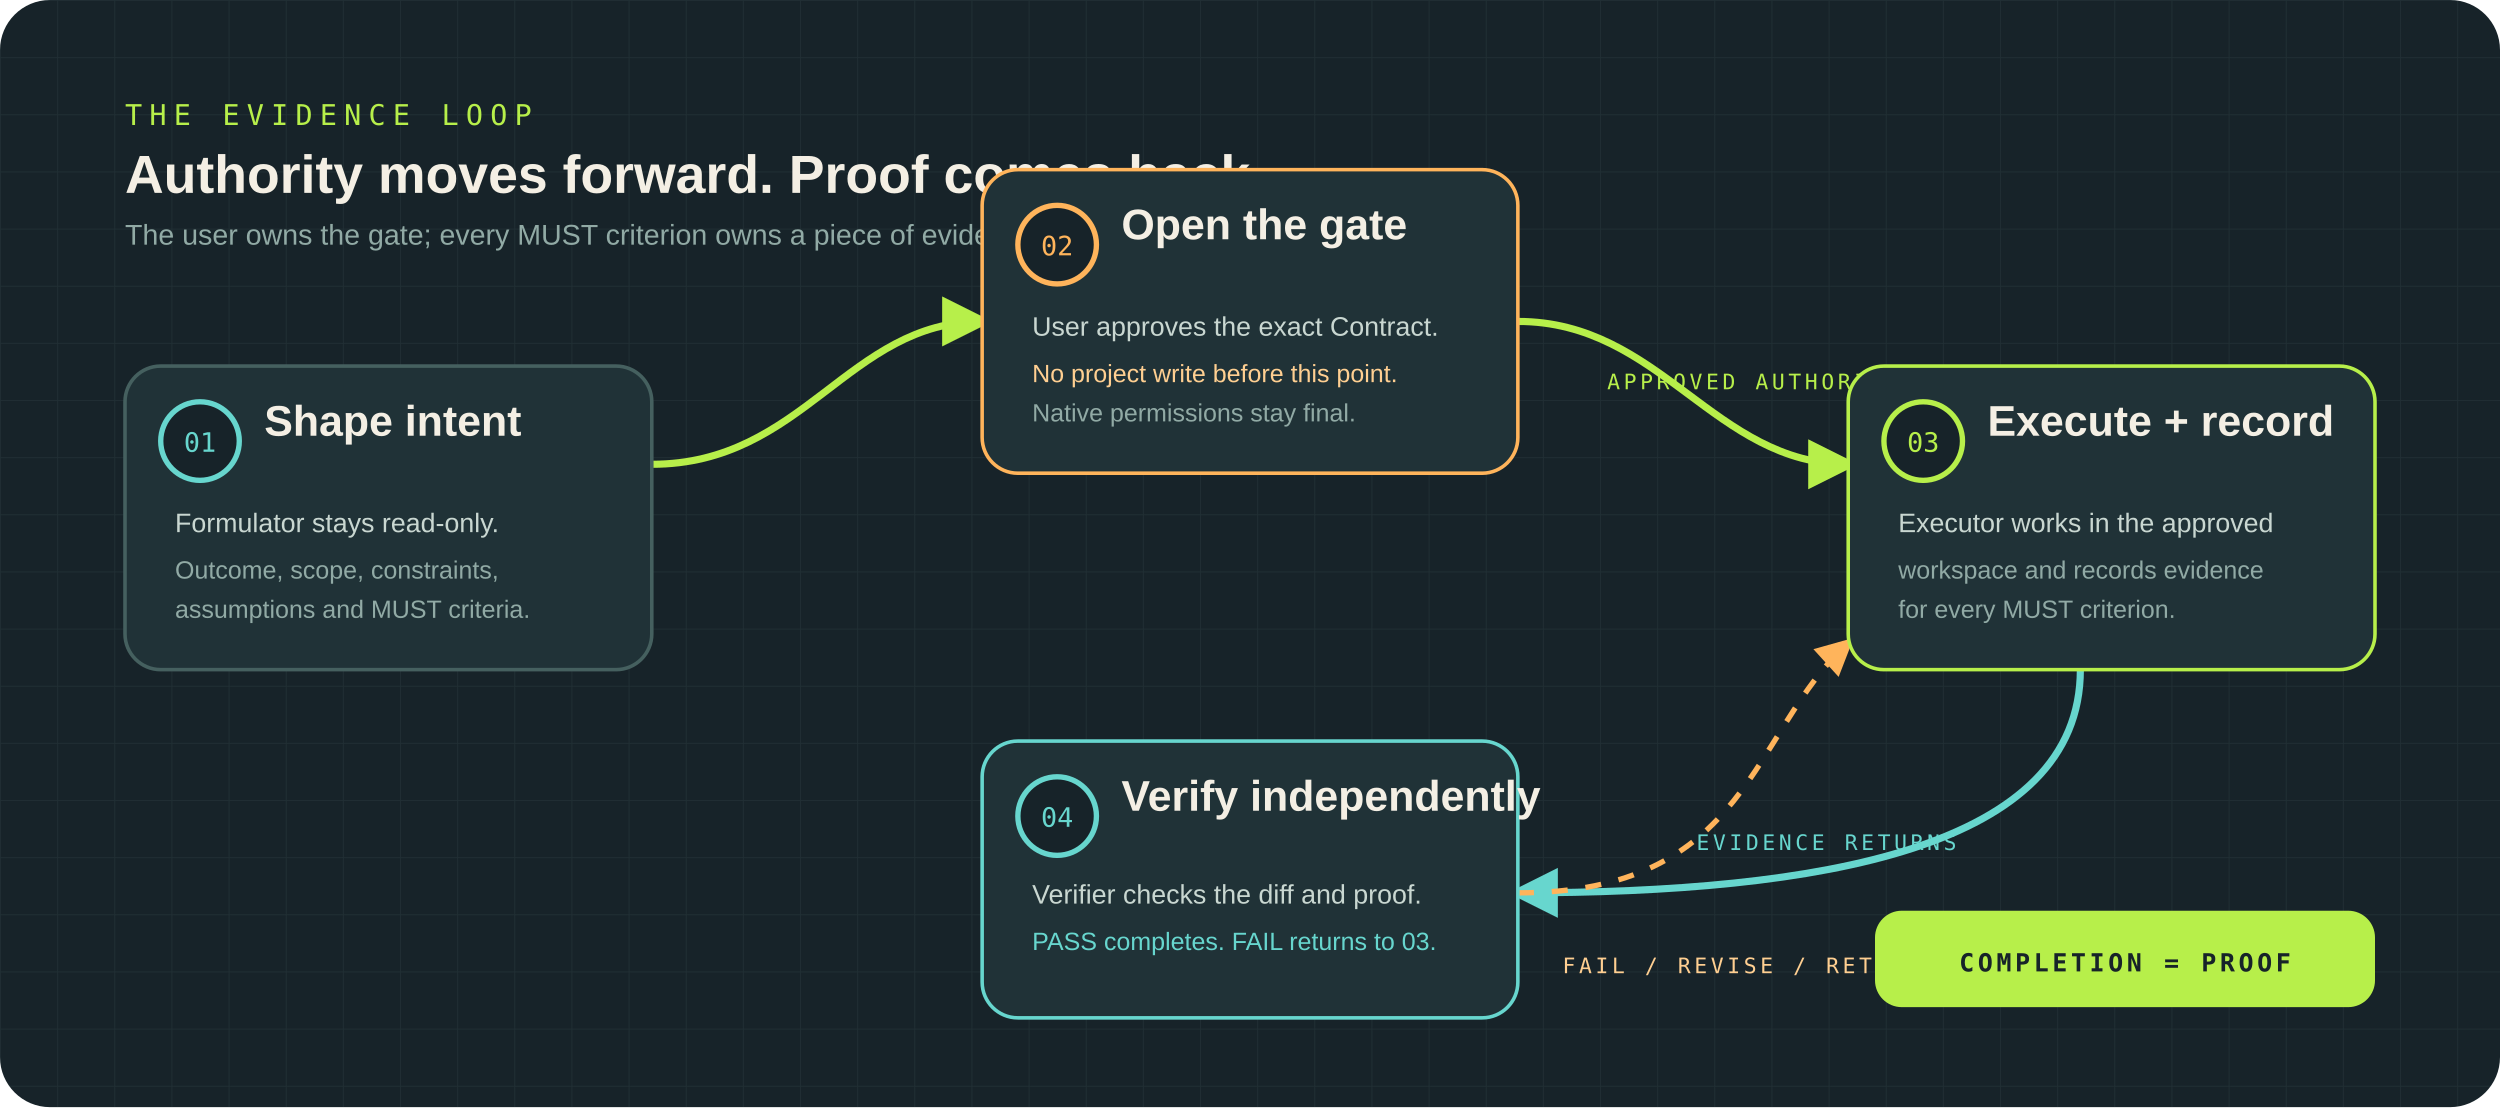
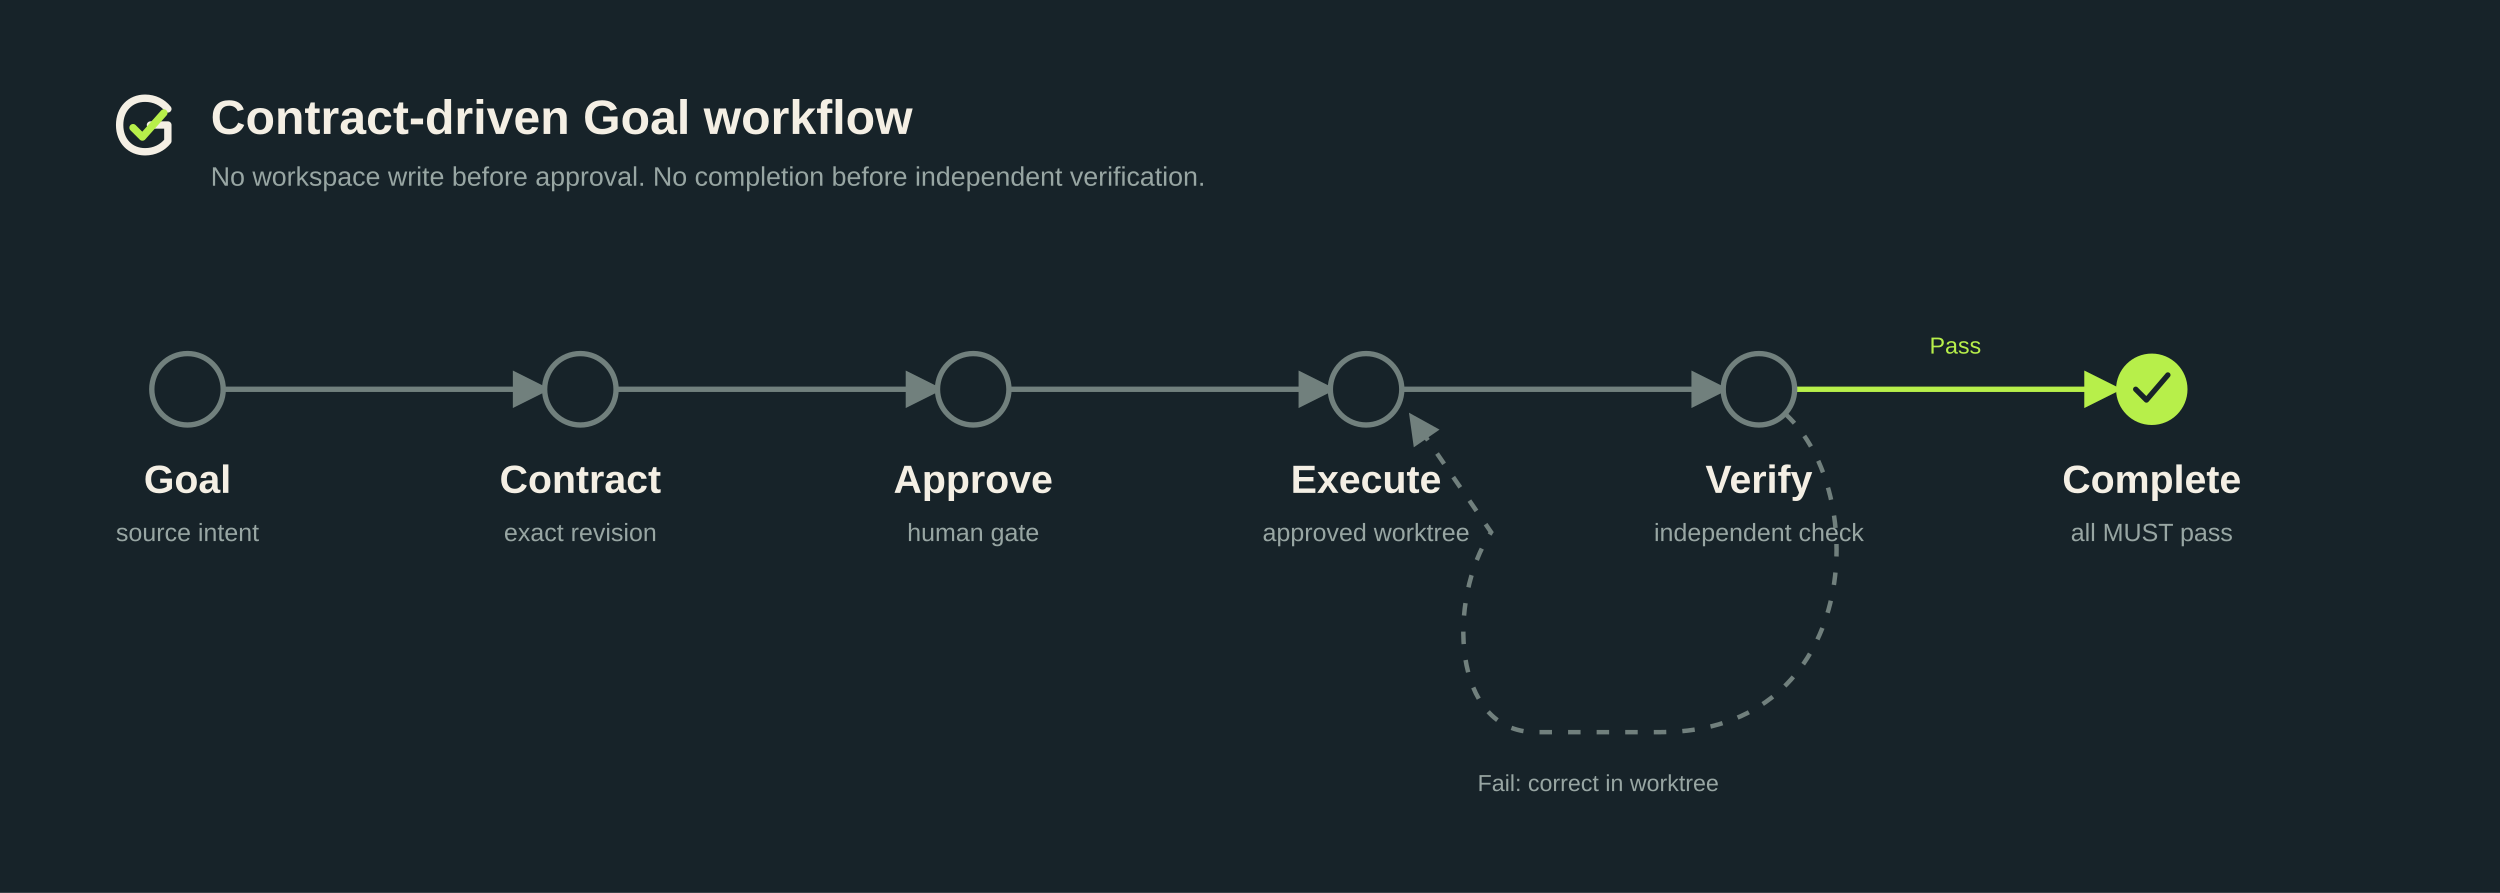
- <svg xmlns="http://www.w3.org/2000/svg" width="1400" height="620" viewBox="0 0 1400 620" role="img" aria-labelledby="title desc">
+ <svg xmlns="http://www.w3.org/2000/svg" width="1400" height="500" viewBox="0 0 1400 500" role="img" aria-labelledby="title desc">
  <defs>
-     <marker id="arrow-lime" viewBox="0 0 10 10" refX="8" refY="5" markerWidth="7" markerHeight="7" orient="auto-start-reverse">
-       <path d="M0 0 10 5 0 10Z" fill="#b7ef4a" />
+     <marker id="arrow" viewBox="0 0 10 10" refX="8" refY="5" markerWidth="7" markerHeight="7" orient="auto">
+       <path d="M0 0 10 5 0 10Z" fill="#71807D" />
    </marker>
-     <marker id="arrow-cyan" viewBox="0 0 10 10" refX="8" refY="5" markerWidth="7" markerHeight="7" orient="auto-start-reverse">
-       <path d="M0 0 10 5 0 10Z" fill="#67d6ce" />
+     <marker id="arrow-pass" viewBox="0 0 10 10" refX="8" refY="5" markerWidth="7" markerHeight="7" orient="auto">
+       <path d="M0 0 10 5 0 10Z" fill="#B7EF4A" />
    </marker>
-     <marker id="arrow-orange" viewBox="0 0 10 10" refX="8" refY="5" markerWidth="7" markerHeight="7" orient="auto-start-reverse">
-       <path d="M0 0 10 5 0 10Z" fill="#ffb45b" />
-     </marker>
-     <pattern id="grid" width="32" height="32" patternUnits="userSpaceOnUse">
-       <path d="M32 0H0V32" fill="none" stroke="#6a8587" stroke-opacity=".12" />
-     </pattern>
  </defs>
-   <rect width="1400" height="620" rx="28" fill="#172329" />
-   <rect width="1400" height="620" rx="28" fill="url(#grid)" />
-   <text x="70" y="70" fill="#b7ef4a" font-family="Consolas,monospace" font-size="16" letter-spacing="4">THE EVIDENCE LOOP</text>
-   <text x="70" y="108" fill="#f4efe4" font-family="Arial,Helvetica,sans-serif" font-size="30" font-weight="700">Authority moves forward. Proof comes back.</text>
-   <text x="70" y="137" fill="#91aaa5" font-family="Arial,Helvetica,sans-serif" font-size="16">The user owns the gate; every MUST criterion owns a piece of evidence.</text>
-   <path d="M365 260C450 260 475 180 550 180" fill="none" stroke="#b7ef4a" stroke-width="4" marker-end="url(#arrow-lime)" />
-   <path d="M850 180C930 180 960 260 1035 260" fill="none" stroke="#b7ef4a" stroke-width="4" marker-end="url(#arrow-lime)" />
-   <path d="M1165 375C1165 475 1020 500 850 500" fill="none" stroke="#67d6ce" stroke-width="4" marker-end="url(#arrow-cyan)" />
-   <path d="M850 500C980 500 980 410 1035 360" fill="none" stroke="#ffb45b" stroke-width="3" stroke-dasharray="9 10" marker-end="url(#arrow-orange)" />
-   <text x="900" y="218" fill="#b7ef4a" font-family="Consolas,monospace" font-size="12" letter-spacing="2">APPROVED AUTHORITY</text>
-   <text x="950" y="476" fill="#67d6ce" font-family="Consolas,monospace" font-size="12" letter-spacing="2">EVIDENCE RETURNS</text>
-   <text x="875" y="545" fill="#ffcf91" font-family="Consolas,monospace" font-size="12" letter-spacing="2">FAIL / REVISE / RETRY</text>
-   <g font-family="Arial,Helvetica,sans-serif">
-     <g transform="translate(70 205)">
-       <rect width="295" height="170" rx="20" fill="#203237" stroke="#45605f" stroke-width="2" />
-       <circle cx="42" cy="42" r="22" fill="#172329" stroke="#67d6ce" stroke-width="3" />
-       <text x="42" y="48" text-anchor="middle" fill="#67d6ce" font-family="Consolas,monospace" font-size="15">01</text>
-       <text x="78" y="39" fill="#f4efe4" font-size="24" font-weight="700">Shape intent</text>
-       <text x="28" y="93" fill="#c9d7d1" font-size="15">Formulator stays read-only.</text>
-       <text x="28" y="119" fill="#91aaa5" font-size="14">Outcome, scope, constraints,</text>
-       <text x="28" y="141" fill="#91aaa5" font-size="14">assumptions and MUST criteria.</text>
+   <rect width="1400" height="500" fill="#172329" />
+   <g transform="translate(58 46) scale(.75)">
+     <path d="M48 20c-4-5-10-8-17-8-11 0-19 8-19 20s8 20 19 20c7 0 13-3 17-8V32H35" fill="none" stroke="#F4EFE4" stroke-width="5.5" stroke-linecap="round" stroke-linejoin="round" />
+     <path d="M22 34l7 7 16-18" fill="none" stroke="#B7EF4A" stroke-width="5.5" stroke-linecap="round" stroke-linejoin="round" />
+   </g>
+   <text x="118" y="75" fill="#F4EFE4" font-family="Arial,Helvetica,sans-serif" font-size="27" font-weight="700">Contract-driven Goal workflow</text>
+   <text x="118" y="104" fill="#98A6A3" font-family="Arial,Helvetica,sans-serif" font-size="15">No workspace write before approval. No completion before independent verification.</text>
+   <g fill="none" stroke="#71807D" stroke-width="3" marker-end="url(#arrow)">
+     <path d="M126 218H304" />
+     <path d="M346 218H524" />
+     <path d="M566 218H744" />
+     <path d="M786 218H964" />
+   </g>
+   <path d="M1006 218H1184" fill="none" stroke="#B7EF4A" stroke-width="3" marker-end="url(#arrow-pass)" />
+   <path d="M1000 232C1048 276 1042 410 930 410H860C813 410 810 336 835 298L791 234" fill="none" stroke="#71807D" stroke-width="2.5" stroke-dasharray="7 9" marker-end="url(#arrow)" />
+   <g font-family="Arial,Helvetica,sans-serif" text-anchor="middle">
+     <g>
+       <circle cx="105" cy="218" r="20" fill="#172329" stroke="#71807D" stroke-width="3" />
+       <text x="105" y="276" fill="#F4EFE4" font-size="22" font-weight="700">Goal</text>
+       <text x="105" y="303" fill="#98A6A3" font-size="14">source intent</text>
    </g>
-     <g transform="translate(550 95)">
-       <rect width="300" height="170" rx="20" fill="#203237" stroke="#ffb45b" stroke-width="2" />
-       <circle cx="42" cy="42" r="22" fill="#172329" stroke="#ffb45b" stroke-width="3" />
-       <text x="42" y="48" text-anchor="middle" fill="#ffb45b" font-family="Consolas,monospace" font-size="15">02</text>
-       <text x="78" y="39" fill="#f4efe4" font-size="24" font-weight="700">Open the gate</text>
-       <text x="28" y="93" fill="#c9d7d1" font-size="15">User approves the exact Contract.</text>
-       <text x="28" y="119" fill="#ffcf91" font-size="14">No project write before this point.</text>
-       <text x="28" y="141" fill="#91aaa5" font-size="14">Native permissions stay final.</text>
+     <g>
+       <circle cx="325" cy="218" r="20" fill="#172329" stroke="#71807D" stroke-width="3" />
+       <text x="325" y="276" fill="#F4EFE4" font-size="22" font-weight="700">Contract</text>
+       <text x="325" y="303" fill="#98A6A3" font-size="14">exact revision</text>
    </g>
-     <g transform="translate(1035 205)">
-       <rect width="295" height="170" rx="20" fill="#203237" stroke="#b7ef4a" stroke-width="2" />
-       <circle cx="42" cy="42" r="22" fill="#172329" stroke="#b7ef4a" stroke-width="3" />
-       <text x="42" y="48" text-anchor="middle" fill="#b7ef4a" font-family="Consolas,monospace" font-size="15">03</text>
-       <text x="78" y="39" fill="#f4efe4" font-size="24" font-weight="700">Execute + record</text>
-       <text x="28" y="93" fill="#c9d7d1" font-size="15">Executor works in the approved</text>
-       <text x="28" y="119" fill="#91aaa5" font-size="14">workspace and records evidence</text>
-       <text x="28" y="141" fill="#91aaa5" font-size="14">for every MUST criterion.</text>
+     <g>
+       <circle cx="545" cy="218" r="20" fill="#172329" stroke="#71807D" stroke-width="3" />
+       <text x="545" y="276" fill="#F4EFE4" font-size="22" font-weight="700">Approve</text>
+       <text x="545" y="303" fill="#98A6A3" font-size="14">human gate</text>
    </g>
-     <g transform="translate(550 415)">
-       <rect width="300" height="155" rx="20" fill="#203237" stroke="#67d6ce" stroke-width="2" />
-       <circle cx="42" cy="42" r="22" fill="#172329" stroke="#67d6ce" stroke-width="3" />
-       <text x="42" y="48" text-anchor="middle" fill="#67d6ce" font-family="Consolas,monospace" font-size="15">04</text>
-       <text x="78" y="39" fill="#f4efe4" font-size="24" font-weight="700">Verify independently</text>
-       <text x="28" y="91" fill="#c9d7d1" font-size="15">Verifier checks the diff and proof.</text>
-       <text x="28" y="117" fill="#67d6ce" font-size="14">PASS completes. FAIL returns to 03.</text>
+     <g>
+       <circle cx="765" cy="218" r="20" fill="#172329" stroke="#71807D" stroke-width="3" />
+       <text x="765" y="276" fill="#F4EFE4" font-size="22" font-weight="700">Execute</text>
+       <text x="765" y="303" fill="#98A6A3" font-size="14">approved worktree</text>
    </g>
-   </g>
-   <g transform="translate(1050 510)">
-     <rect width="280" height="54" rx="15" fill="#b7ef4a" />
-     <text x="140" y="34" text-anchor="middle" fill="#172329" font-family="Consolas,monospace" font-size="14" font-weight="700" letter-spacing="2">COMPLETION = PROOF</text>
+     <g>
+       <circle cx="985" cy="218" r="20" fill="#172329" stroke="#71807D" stroke-width="3" />
+       <text x="985" y="276" fill="#F4EFE4" font-size="22" font-weight="700">Verify</text>
+       <text x="985" y="303" fill="#98A6A3" font-size="14">independent check</text>
+     </g>
+     <g>
+       <circle cx="1205" cy="218" r="20" fill="#B7EF4A" />
+       <path d="M1196 218l6 6 12-14" fill="none" stroke="#172329" stroke-width="3" stroke-linecap="round" stroke-linejoin="round" />
+       <text x="1205" y="276" fill="#F4EFE4" font-size="22" font-weight="700">Complete</text>
+       <text x="1205" y="303" fill="#98A6A3" font-size="14">all MUST pass</text>
+     </g>
+     <text x="1095" y="198" fill="#B7EF4A" font-family="Arial,Helvetica,sans-serif" font-size="13">Pass</text>
+     <text x="895" y="443" fill="#98A6A3" font-family="Arial,Helvetica,sans-serif" font-size="13">Fail: correct in worktree</text>
  </g>
</svg>
